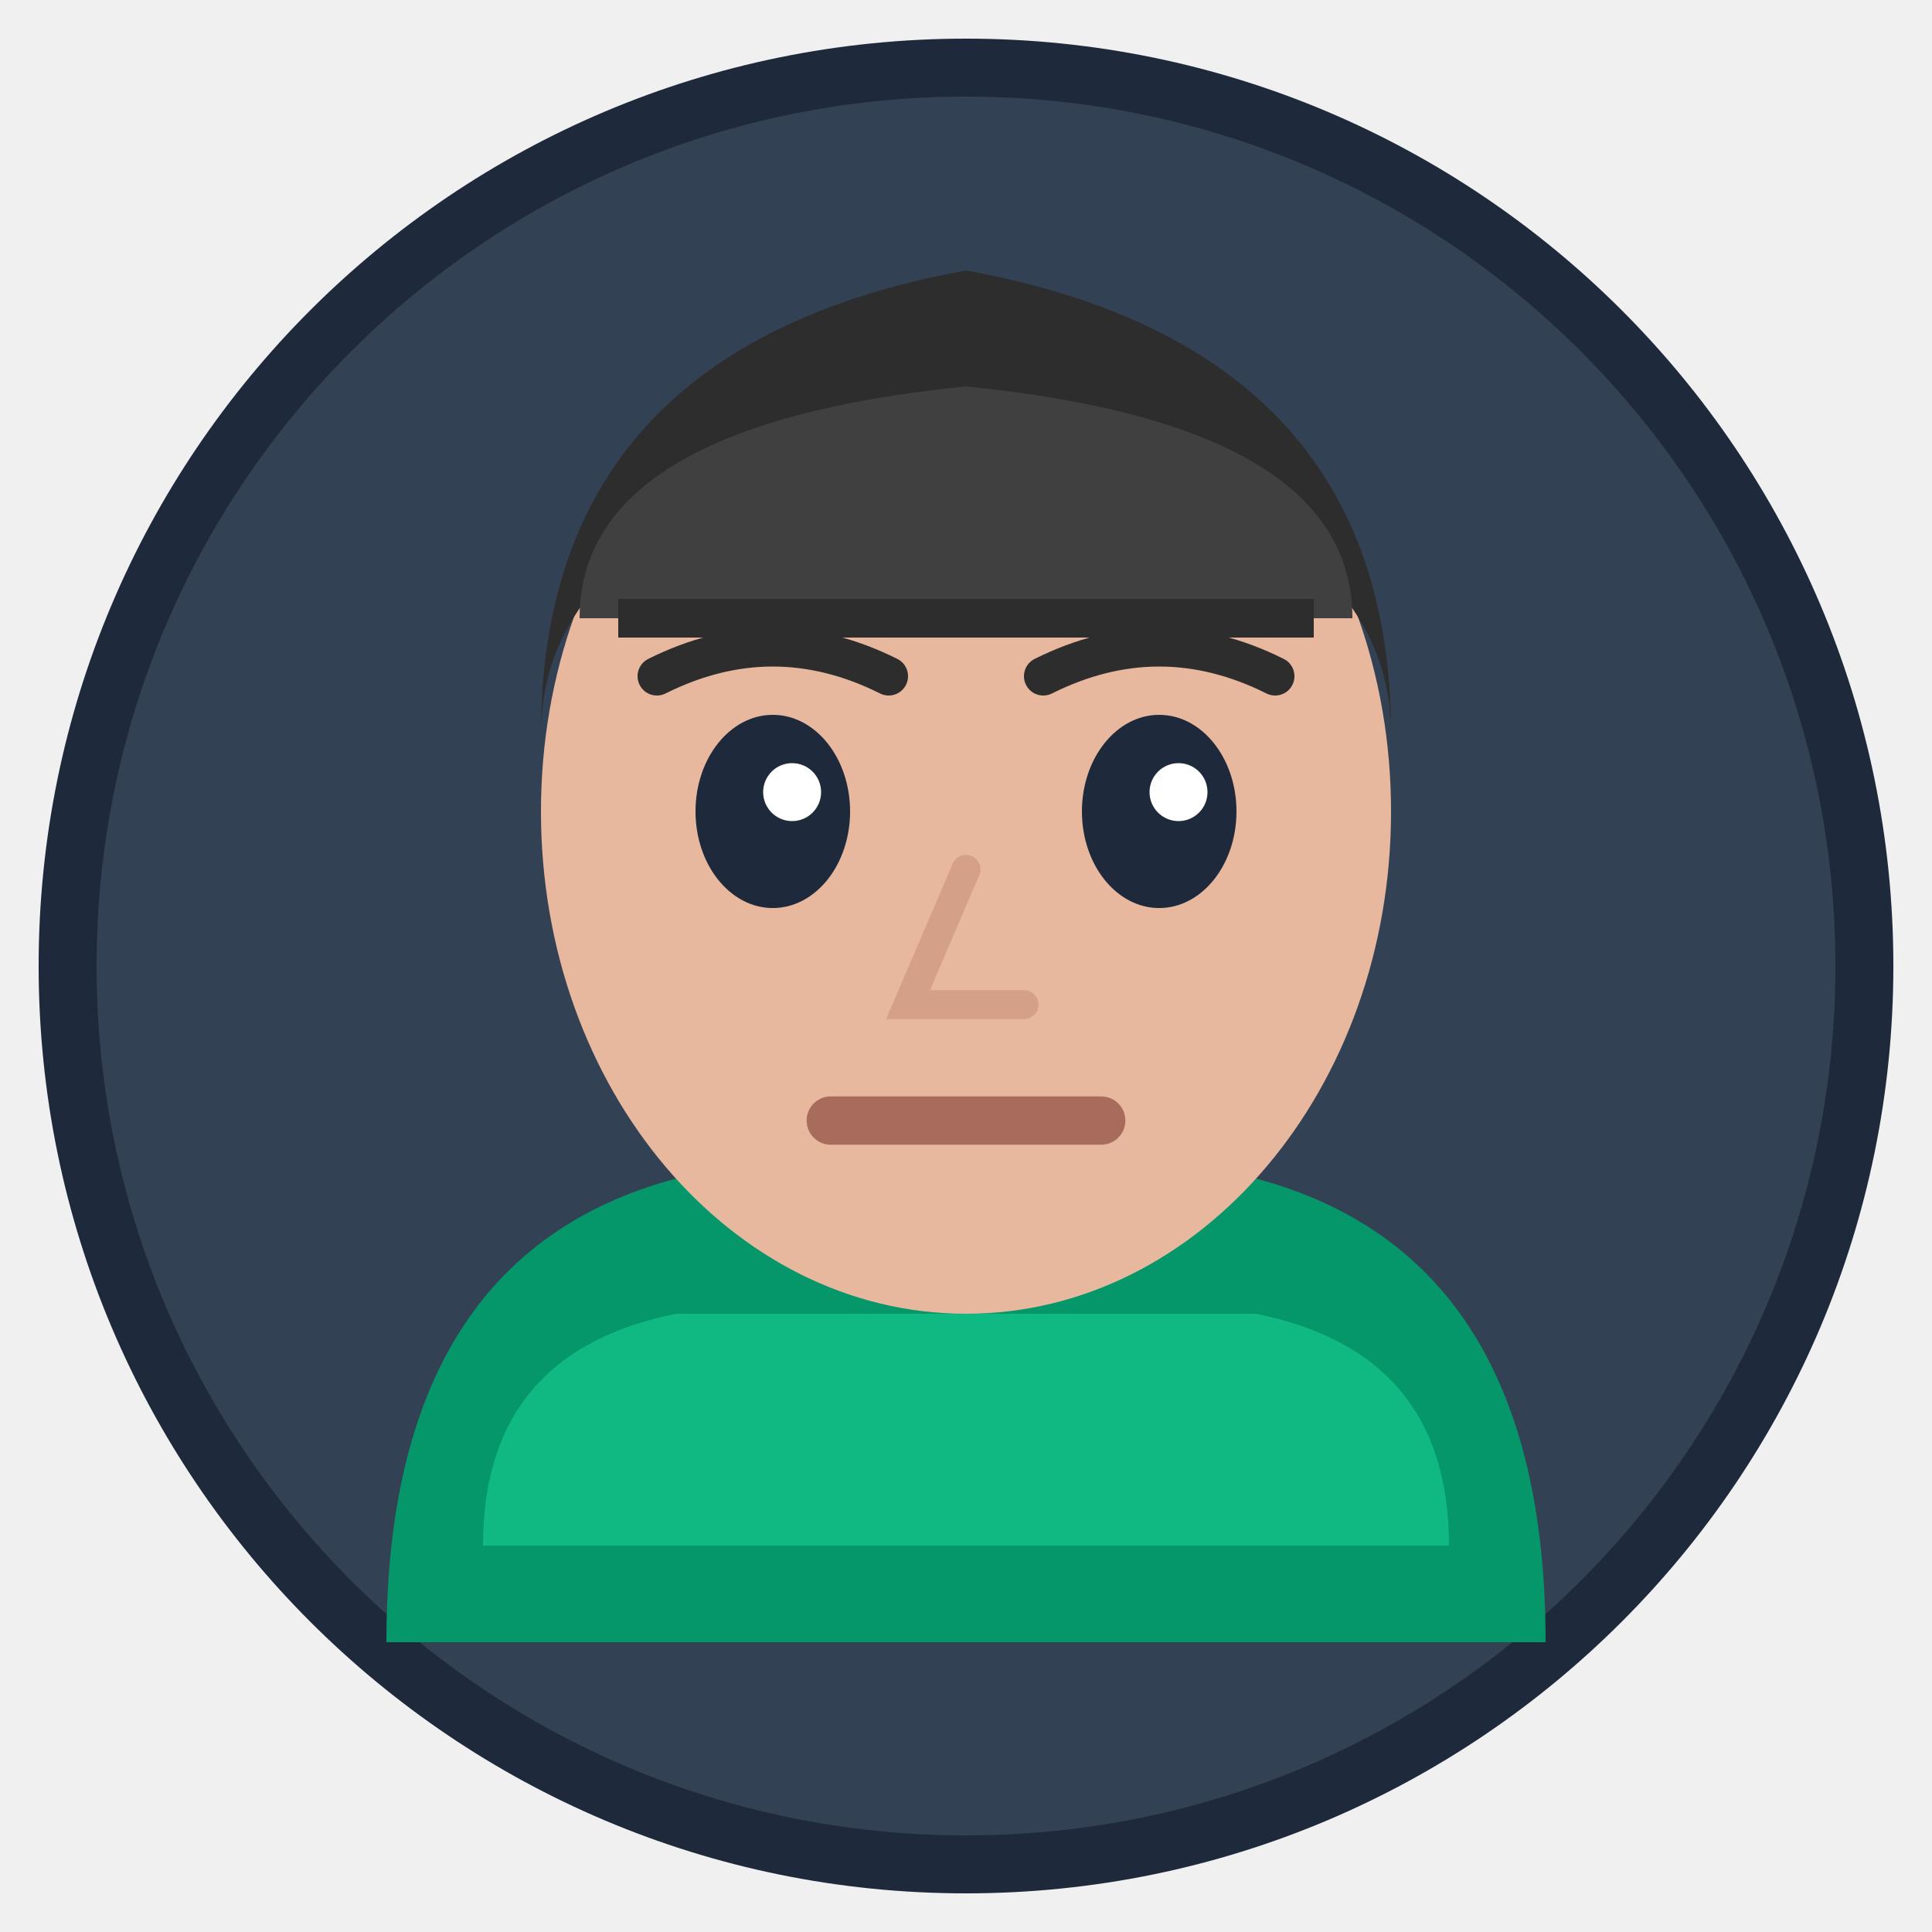
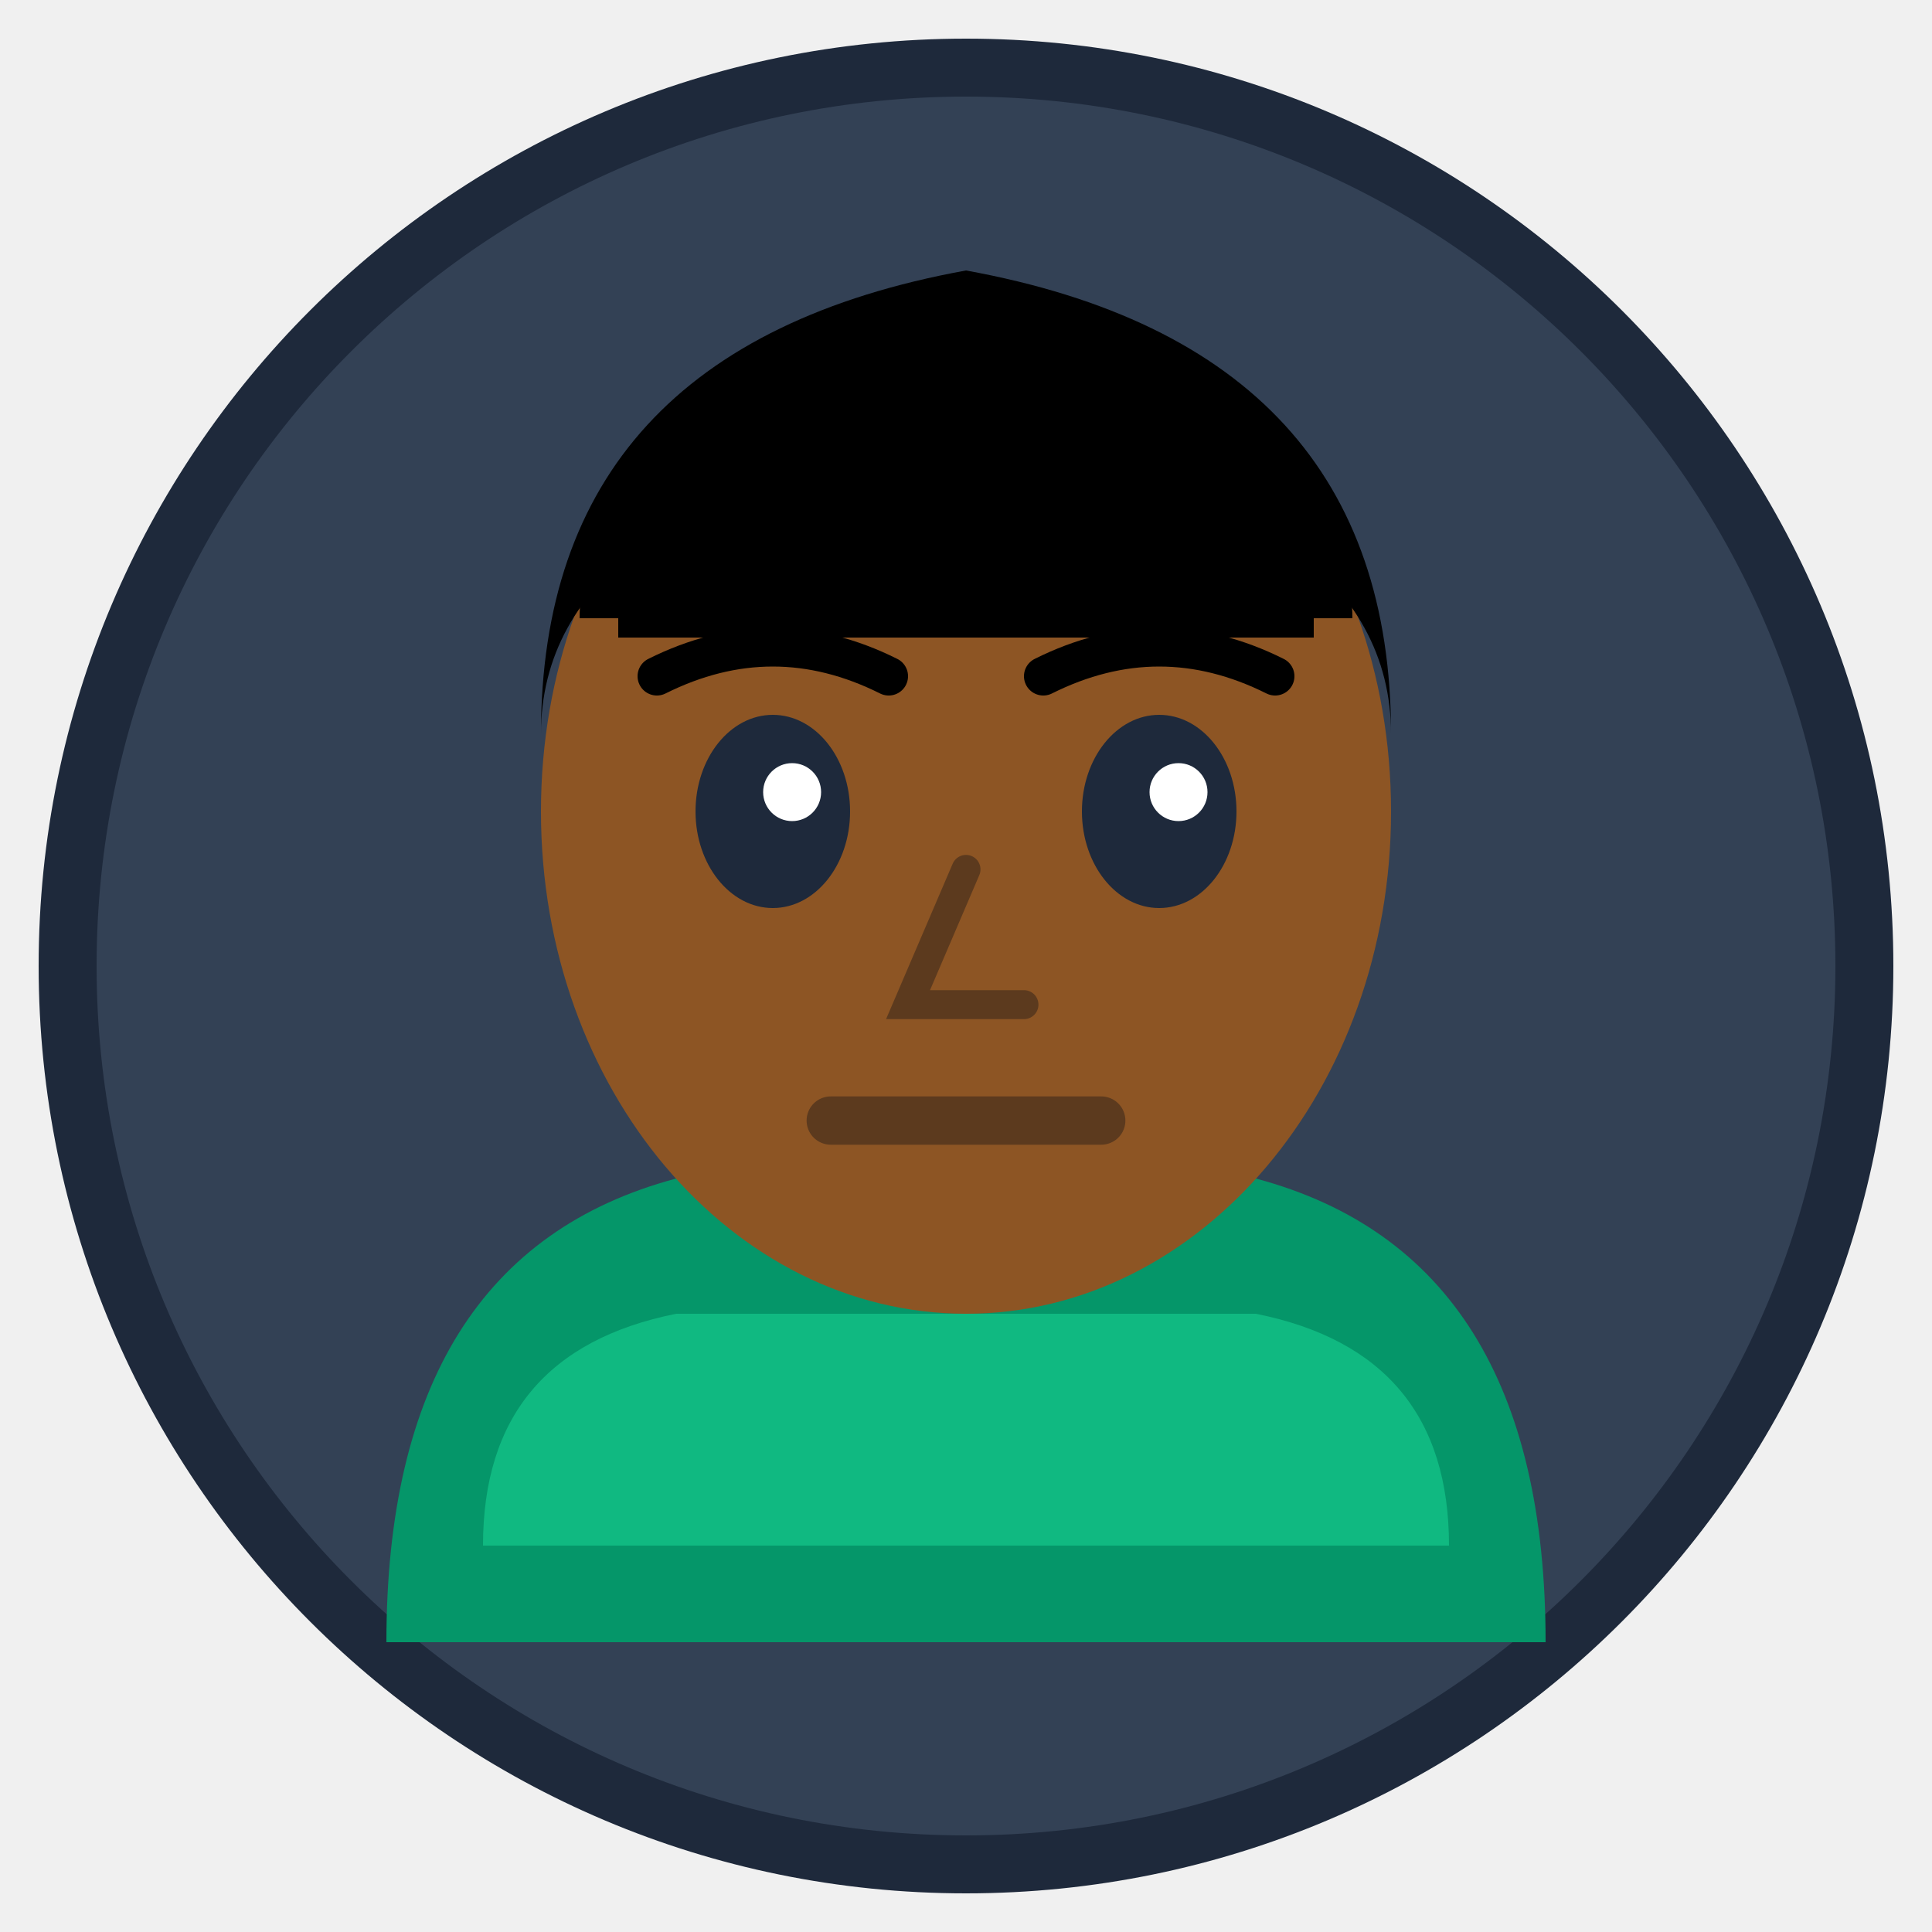
<svg xmlns="http://www.w3.org/2000/svg" viewBox="0 0 100 100" fill="none">
  <circle cx="50" cy="50" r="48" fill="#1e293b" />
  <circle cx="50" cy="50" r="45" fill="#334155" />
  <path d="M20 85 Q20 65 35 61 L65 61 Q80 65 80 85" fill="#059669" />
  <path d="M25 80 Q25 70 35 68 L65 68 Q75 70 75 80" fill="#10b981" />
-   <rect x="42" y="50" width="16" height="15" rx="3" fill="#e8b89e" />
-   <ellipse cx="50" cy="42" rx="22" ry="26" fill="#e8b89e" />
-   <path d="M28 38 Q28 18 50 14 Q72 18 72 38 Q72 26 50 22 Q28 26 28 38" fill="#2d2d2d" />
-   <path d="M30 32 Q30 22 50 20 Q70 22 70 32" fill="#404040" />
-   <path d="M32 32 L68 32" stroke="#2d2d2d" stroke-width="2" />
+   <rect x="42" y="50" width="16" height="15" rx="3" fill="#8d5524" />
+   <ellipse cx="50" cy="42" rx="22" ry="26" fill="#8d5524" />
+   <path d="M28 38 Q28 18 50 14 Q72 18 72 38 Q72 26 50 22 Q28 26 28 38" fill="#000" />
+   <path d="M30 32 Q30 22 50 20 Q70 22 70 32" fill="#000" />
+   <path d="M32 32 L68 32" stroke="#000" stroke-width="2" />
  <ellipse cx="40" cy="42" rx="4" ry="5" fill="#1e293b" />
  <ellipse cx="60" cy="42" rx="4" ry="5" fill="#1e293b" />
  <circle cx="41" cy="41" r="1.5" fill="white" />
  <circle cx="61" cy="41" r="1.5" fill="white" />
-   <path d="M34 35 Q40 32 46 35" stroke="#2d2d2d" stroke-width="2" fill="none" stroke-linecap="round" />
-   <path d="M54 35 Q60 32 66 35" stroke="#2d2d2d" stroke-width="2" fill="none" stroke-linecap="round" />
-   <path d="M50 45 L47 52 L53 52" stroke="#d4a088" stroke-width="1.5" fill="none" stroke-linecap="round" />
-   <path d="M43 58 L57 58" stroke="#a86c5c" stroke-width="2.5" fill="none" stroke-linecap="round" />
+   <path d="M34 35 Q40 32 46 35" stroke="#000" stroke-width="2" fill="none" stroke-linecap="round" />
+   <path d="M54 35 Q60 32 66 35" stroke="#000" stroke-width="2" fill="none" stroke-linecap="round" />
+   <path d="M50 45 L47 52 L53 52" stroke="#5c3a1e" stroke-width="1.5" fill="none" stroke-linecap="round" />
+   <path d="M43 58 L57 58" stroke="#5c3a1e" stroke-width="2.5" fill="none" stroke-linecap="round" />
</svg>
